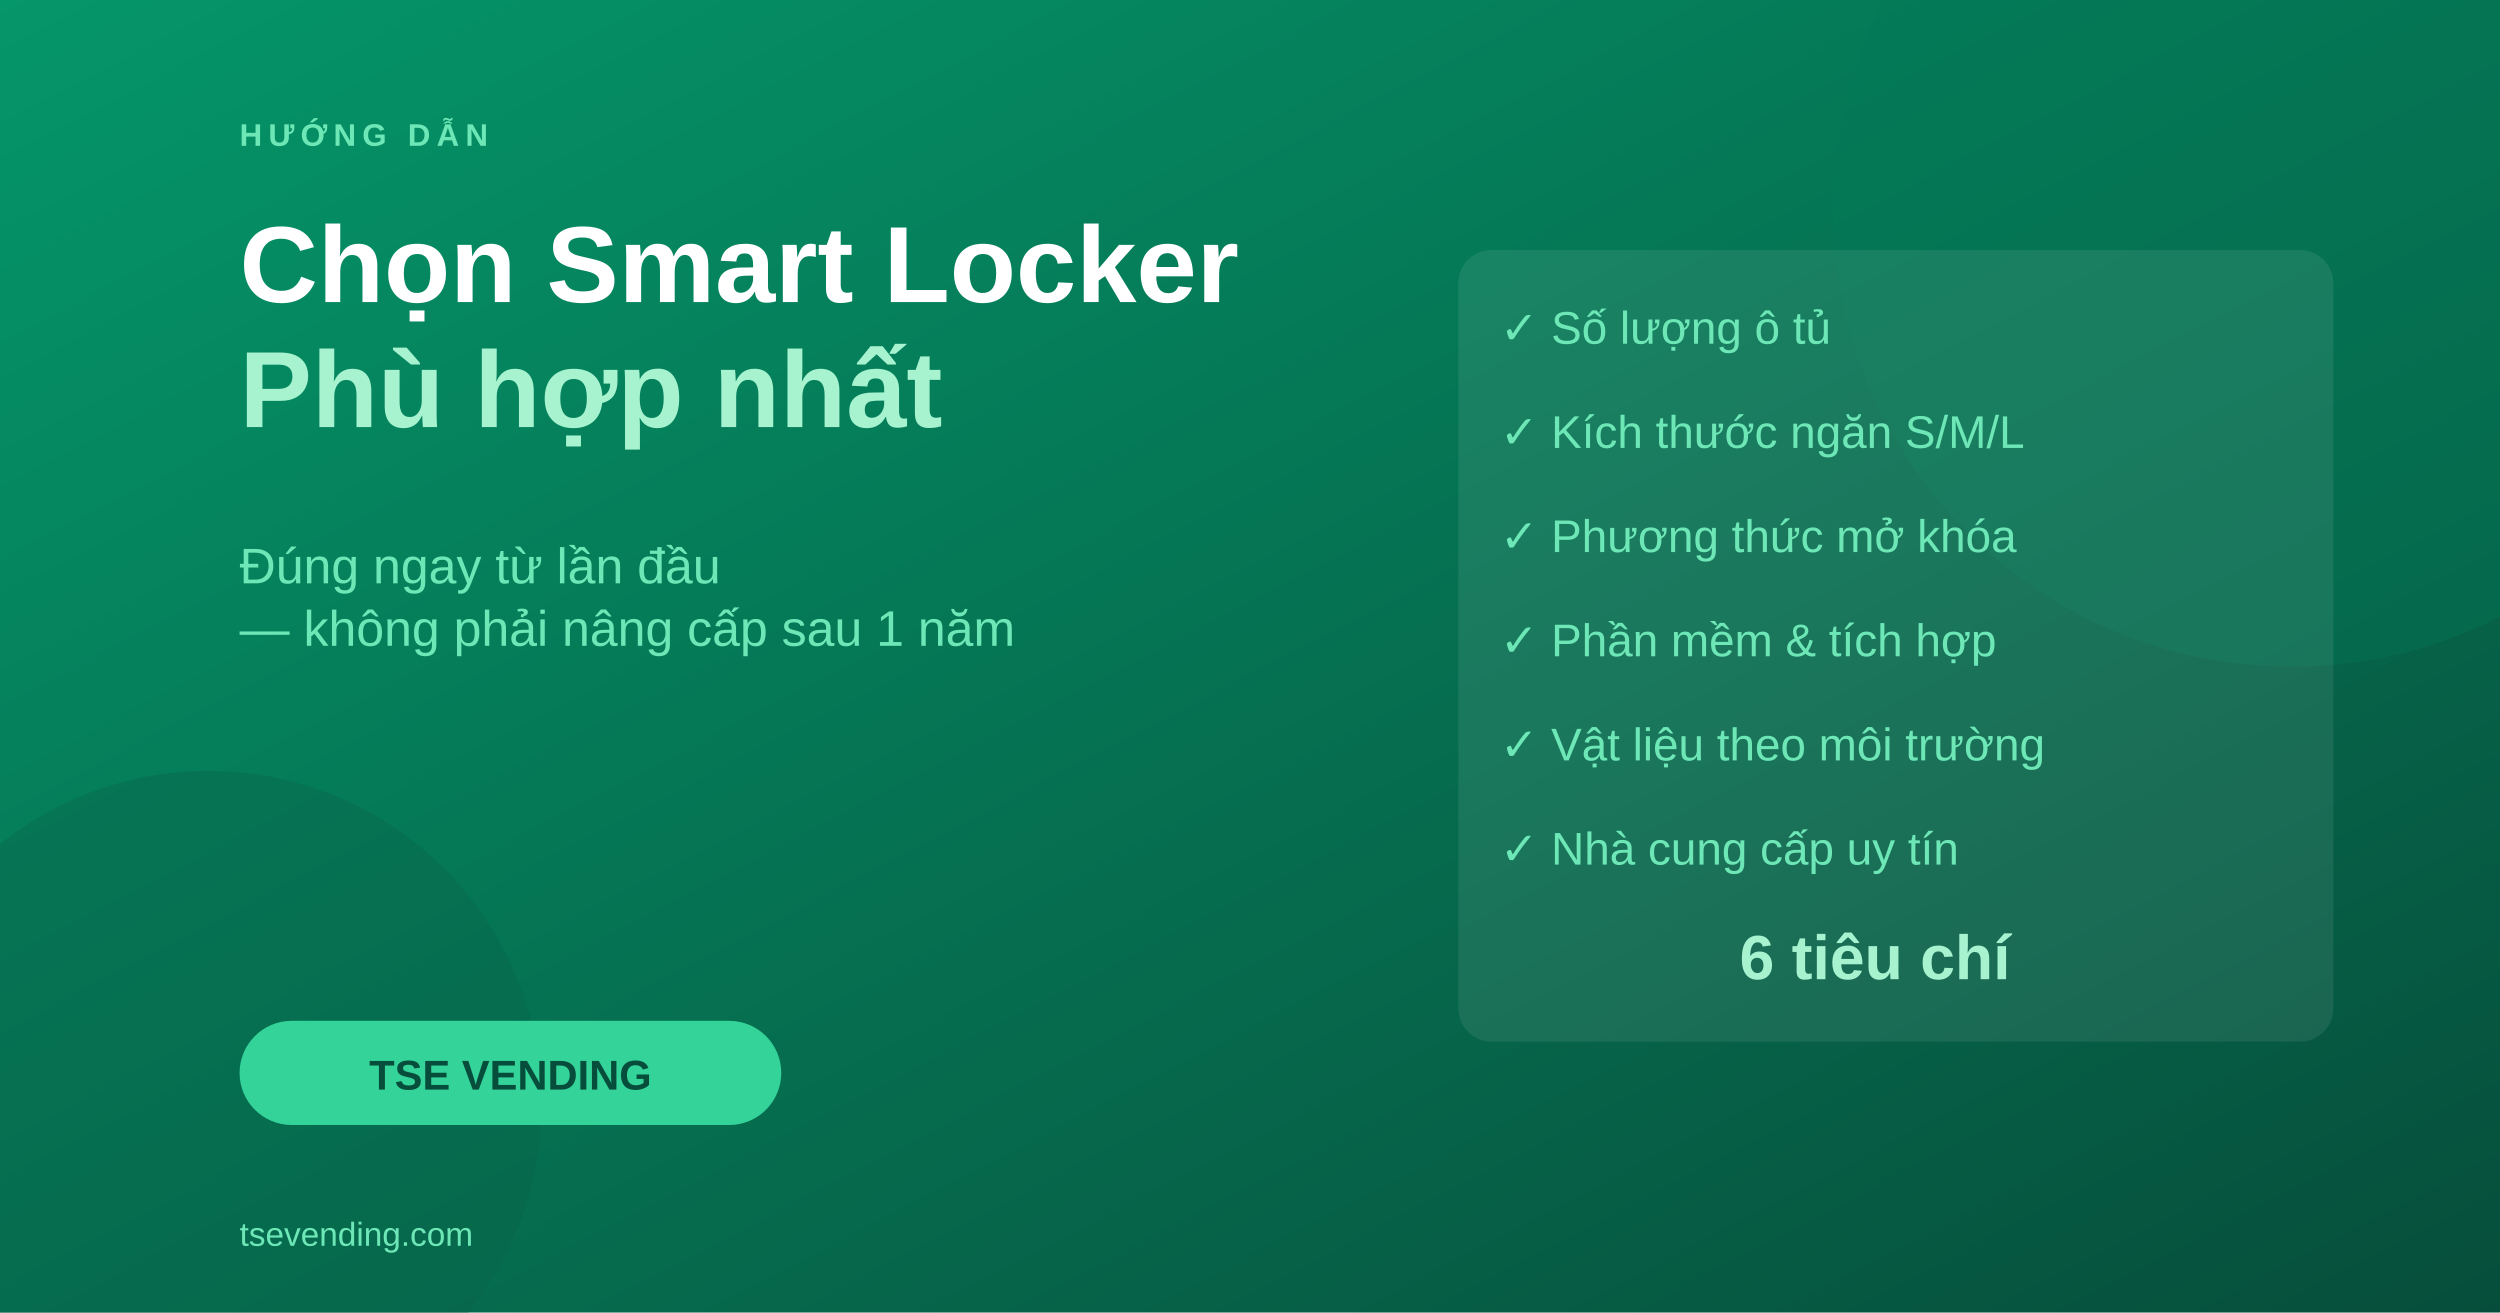
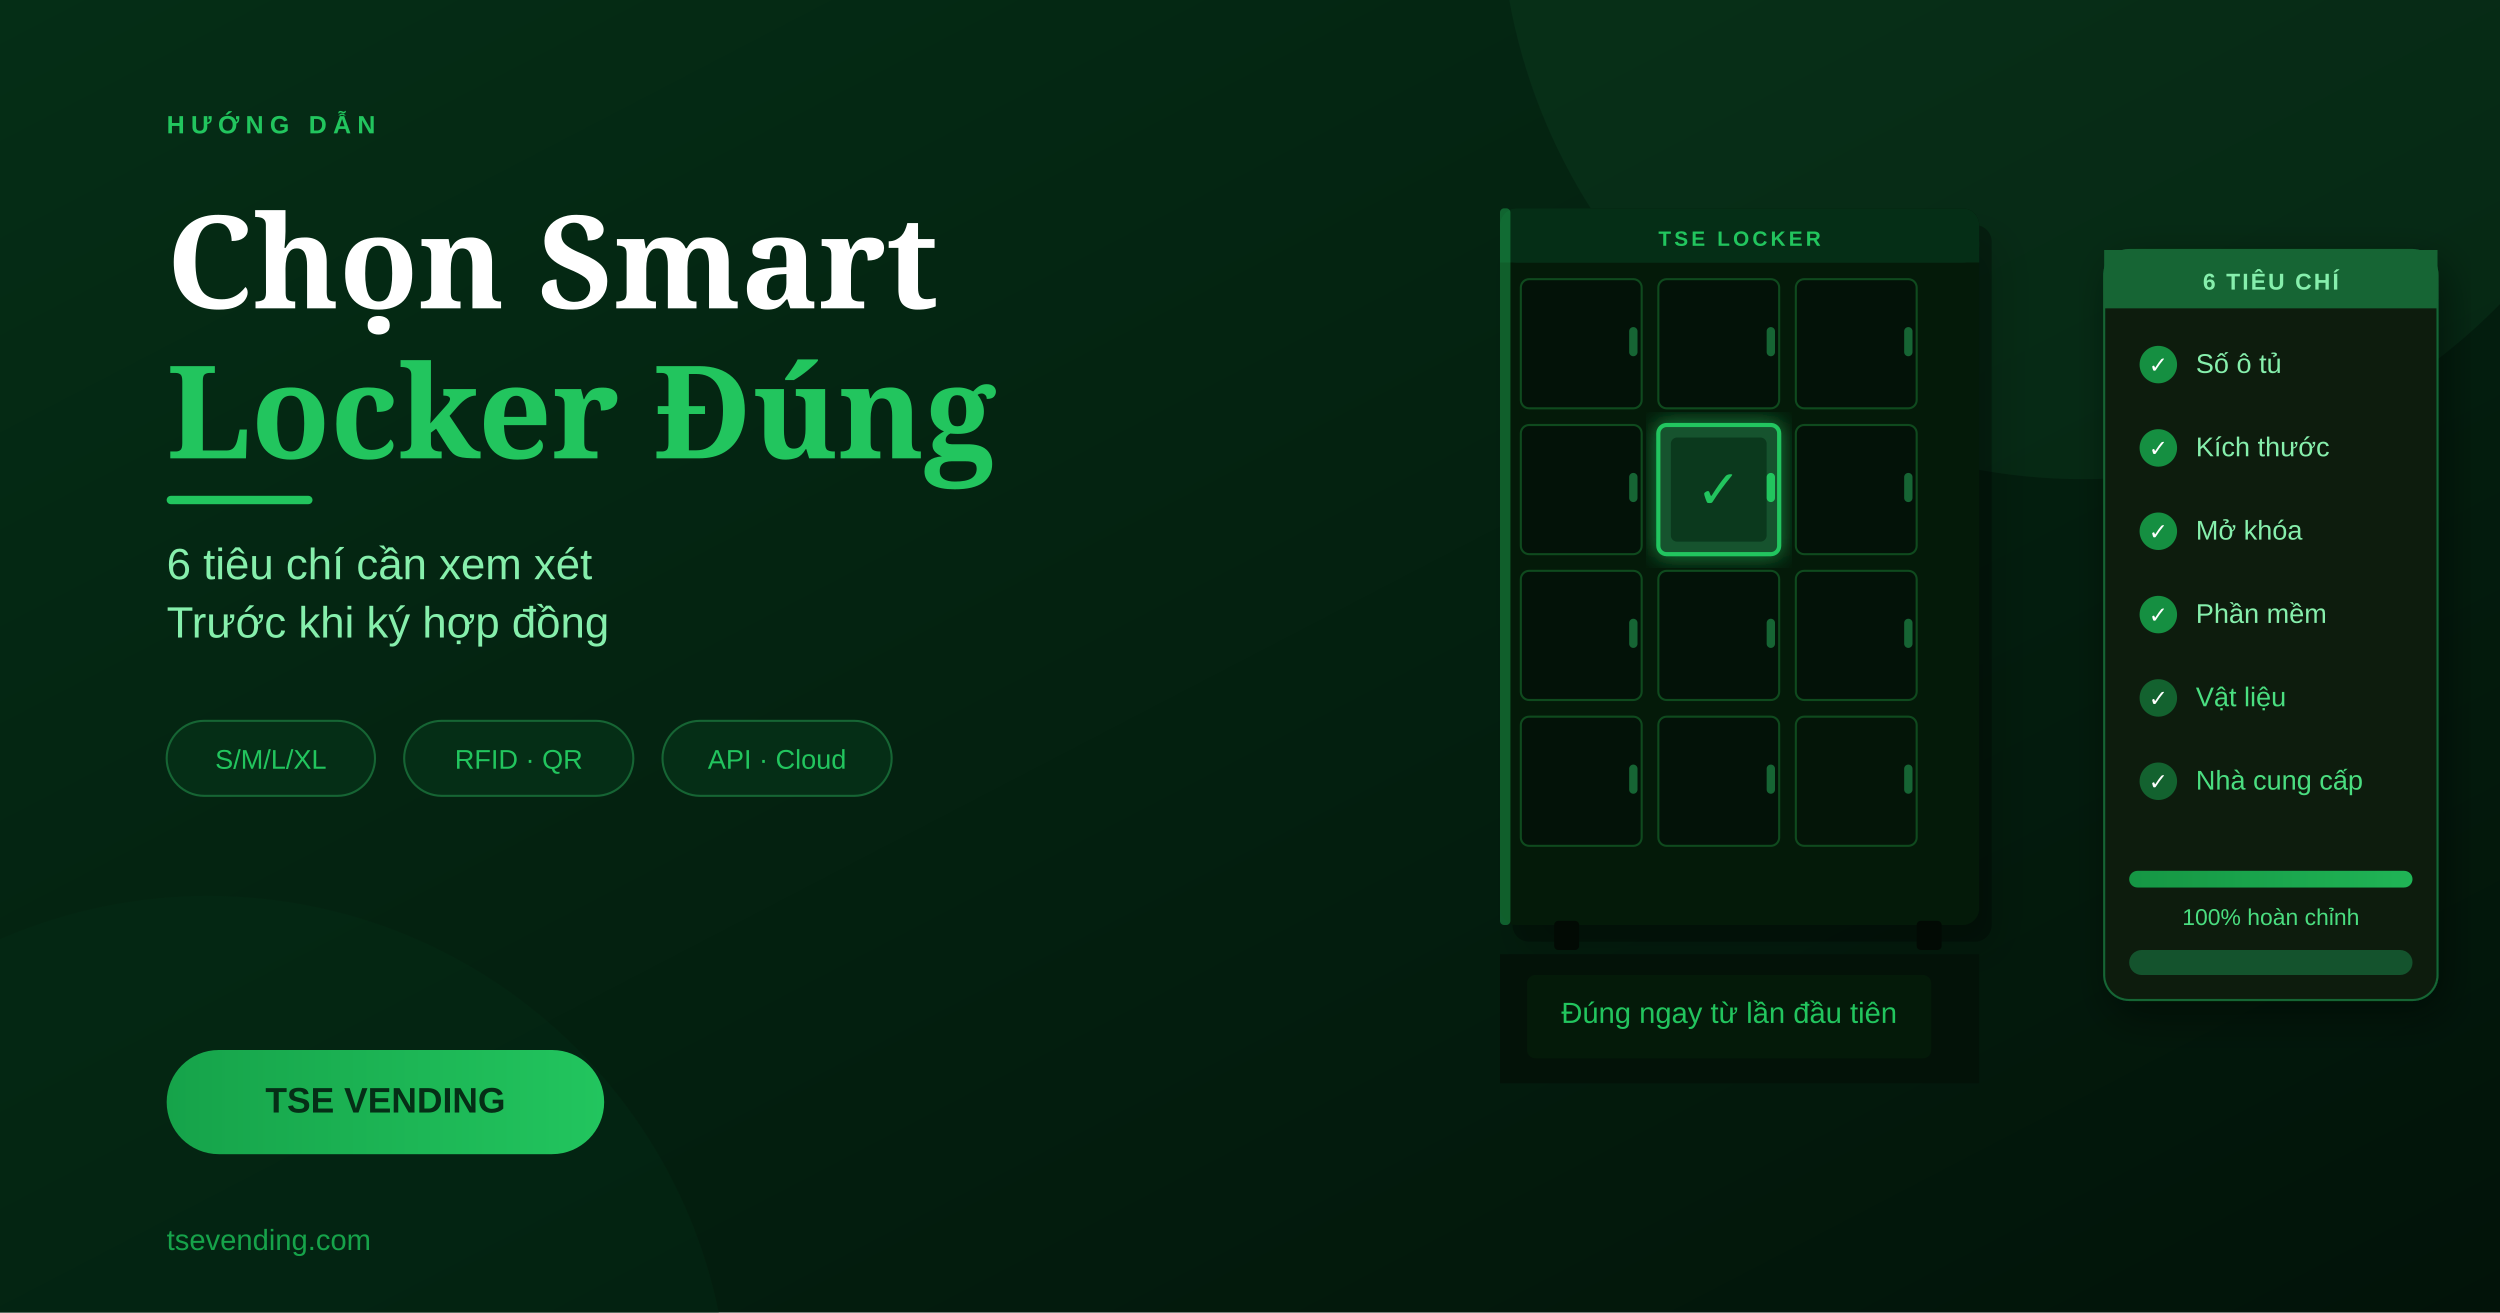
<svg xmlns="http://www.w3.org/2000/svg" width="1200" height="630" viewBox="0 0 1200 630">
  <defs>
    <linearGradient id="bg" x1="0%" y1="0%" x2="100%" y2="100%">
-       <stop offset="0%" style="stop-color:#059669" />
-       <stop offset="100%" style="stop-color:#064e3b" />
+       <stop offset="0%" stop-color="#052e16" />
+       <stop offset="100%" stop-color="#021309" />
    </linearGradient>
+     <linearGradient id="grn" x1="0%" y1="0%" x2="100%" y2="0%">
+       <stop offset="0%" stop-color="#16a34a" />
+       <stop offset="100%" stop-color="#22c55e" />
+     </linearGradient>
+     <filter id="glow">
+       <feGaussianBlur stdDeviation="5" result="b" />
+       <feMerge>
+         <feMergeNode in="b" />
+         <feMergeNode in="SourceGraphic" />
+       </feMerge>
+     </filter>
+     <filter id="sh">
+       <feDropShadow dx="4" dy="7" stdDeviation="10" flood-color="#000" flood-opacity="0.45" />
+     </filter>
  </defs>
  <rect width="1200" height="630" fill="url(#bg)" />
-   <circle cx="1100" cy="100" r="220" fill="#047857" opacity="0.35" />
-   <circle cx="100" cy="530" r="160" fill="#065f46" opacity="0.3" />
-   <rect x="700" y="120" width="420" height="380" rx="16" fill="#ffffff" opacity="0.08" />
-   <text x="720" y="165" font-family="Arial,sans-serif" font-size="22" fill="#6ee7b7">✓  Số lượng ô tủ</text>
-   <text x="720" y="215" font-family="Arial,sans-serif" font-size="22" fill="#6ee7b7">✓  Kích thước ngăn S/M/L</text>
-   <text x="720" y="265" font-family="Arial,sans-serif" font-size="22" fill="#6ee7b7">✓  Phương thức mở khóa</text>
-   <text x="720" y="315" font-family="Arial,sans-serif" font-size="22" fill="#6ee7b7">✓  Phần mềm &amp; tích hợp</text>
-   <text x="720" y="365" font-family="Arial,sans-serif" font-size="22" fill="#6ee7b7">✓  Vật liệu theo môi trường</text>
-   <text x="720" y="415" font-family="Arial,sans-serif" font-size="22" fill="#6ee7b7">✓  Nhà cung cấp uy tín</text>
-   <text x="900" y="470" font-family="Arial,sans-serif" font-size="30" font-weight="700" fill="#a7f3d0" text-anchor="middle">6 tiêu chí</text>
-   <text x="115" y="70" font-family="Arial,sans-serif" font-size="15" font-weight="700" fill="#6ee7b7" letter-spacing="3">HƯỚNG DẪN</text>
-   <text x="115" y="145" font-family="Arial,sans-serif" font-size="52" font-weight="900" fill="#ffffff">Chọn Smart Locker</text>
-   <text x="115" y="205" font-family="Arial,sans-serif" font-size="52" font-weight="900" fill="#a7f3d0">Phù hợp nhất</text>
-   <text x="115" y="280" font-family="Arial,sans-serif" font-size="24" fill="#6ee7b7">Đúng ngay từ lần đầu</text>
-   <text x="115" y="310" font-family="Arial,sans-serif" font-size="24" fill="#6ee7b7">— không phải nâng cấp sau 1 năm</text>
-   <rect x="115" y="490" width="260" height="50" rx="25" fill="#34d399" />
-   <text x="245" y="523" font-family="Arial,sans-serif" font-size="20" font-weight="700" fill="#064e3b" text-anchor="middle">TSE VENDING</text>
-   <text x="115" y="598" font-family="Arial,sans-serif" font-size="16" fill="#6ee7b7">tsevending.com</text>
+   <circle cx="1000" cy="-50" r="280" fill="#14532d" opacity="0.2" />
+   <circle cx="100" cy="680" r="250" fill="#052e16" opacity="0.3" />
+   <rect x="1010" y="120" width="160" height="360" rx="12" fill="#071f0d" stroke="#166534" stroke-width="1" filter="url(#sh)" />
+   <rect x="1010" y="120" width="160" height="28" rx="12 12 0 0" fill="#166534" />
+   <text x="1090" y="139" font-family="Arial,sans-serif" font-size="11" font-weight="700" fill="#86efac" text-anchor="middle" letter-spacing="1">6 TIÊU CHÍ</text>
+   <circle cx="1036" cy="175" r="9" fill="#16a34a" opacity="0.85" />
+   <text x="1036" y="179" font-family="Arial,sans-serif" font-size="11" fill="#fff" text-anchor="middle" font-weight="700">✓</text>
+   <text x="1054" y="179" font-family="Arial,sans-serif" font-size="13" fill="#86efac">Số ô tủ</text>
+   <circle cx="1036" cy="215" r="9" fill="#16a34a" opacity="0.85" />
+   <text x="1036" y="219" font-family="Arial,sans-serif" font-size="11" fill="#fff" text-anchor="middle" font-weight="700">✓</text>
+   <text x="1054" y="219" font-family="Arial,sans-serif" font-size="13" fill="#86efac">Kích thước</text>
+   <circle cx="1036" cy="255" r="9" fill="#16a34a" opacity="0.85" />
+   <text x="1036" y="259" font-family="Arial,sans-serif" font-size="11" fill="#fff" text-anchor="middle" font-weight="700">✓</text>
+   <text x="1054" y="259" font-family="Arial,sans-serif" font-size="13" fill="#86efac">Mở khóa</text>
+   <circle cx="1036" cy="295" r="9" fill="#16a34a" opacity="0.85" />
+   <text x="1036" y="299" font-family="Arial,sans-serif" font-size="11" fill="#fff" text-anchor="middle" font-weight="700">✓</text>
+   <text x="1054" y="299" font-family="Arial,sans-serif" font-size="13" fill="#86efac">Phần mềm</text>
+   <circle cx="1036" cy="335" r="9" fill="#15803d" opacity="0.7" />
+   <text x="1036" y="339" font-family="Arial,sans-serif" font-size="11" fill="#fff" text-anchor="middle" font-weight="700">✓</text>
+   <text x="1054" y="339" font-family="Arial,sans-serif" font-size="13" fill="#4ade80">Vật liệu</text>
+   <circle cx="1036" cy="375" r="9" fill="#15803d" opacity="0.7" />
+   <text x="1036" y="379" font-family="Arial,sans-serif" font-size="11" fill="#fff" text-anchor="middle" font-weight="700">✓</text>
+   <text x="1054" y="379" font-family="Arial,sans-serif" font-size="13" fill="#4ade80">Nhà cung cấp</text>
+   <rect x="1022" y="418" width="136" height="8" rx="4" fill="#071f0d" />
+   <rect x="1022" y="418" width="136" height="8" rx="4" fill="url(#grn)" opacity="0.9" />
+   <text x="1090" y="444" font-family="Arial,sans-serif" font-size="11" fill="#4ade80" text-anchor="middle">100% hoàn chỉnh</text>
+   <rect x="1022" y="456" width="136" height="12" rx="6" fill="#14532d" />
+   <rect x="1090" y="466" width="0" height="0" />
+   <rect x="726" y="108" width="230" height="344" rx="8" fill="rgba(0,0,0,0.3)" filter="url(#sh)" />
+   <rect x="720" y="100" width="230" height="344" rx="8" fill="#041a09" />
+   <rect x="720" y="100" width="230" height="26" rx="8" fill="#052e16" />
+   <rect x="720" y="116" width="230" height="10" fill="#052e16" />
+   <rect x="720" y="100" width="5" height="344" rx="2" fill="#22c55e" opacity="0.4" />
+   <text x="835" y="118" font-family="Arial,sans-serif" font-size="10" fill="#22c55e" text-anchor="middle" letter-spacing="1.5" font-weight="700">TSE LOCKER</text>
+   <rect x="730" y="134" width="58" height="62" rx="4" fill="#031208" stroke="#0f4a1e" stroke-width="1" />
+   <rect x="782" y="157" width="4" height="14" rx="2" fill="#166534" />
+   <rect x="730" y="204" width="58" height="62" rx="4" fill="#031208" stroke="#0f4a1e" stroke-width="1" />
+   <rect x="782" y="227" width="4" height="14" rx="2" fill="#166534" />
+   <rect x="730" y="274" width="58" height="62" rx="4" fill="#031208" stroke="#0f4a1e" stroke-width="1" />
+   <rect x="782" y="297" width="4" height="14" rx="2" fill="#166534" />
+   <rect x="730" y="344" width="58" height="62" rx="4" fill="#031208" stroke="#0f4a1e" stroke-width="1" />
+   <rect x="782" y="367" width="4" height="14" rx="2" fill="#166534" />
+   <rect x="796" y="134" width="58" height="62" rx="4" fill="#031208" stroke="#0f4a1e" stroke-width="1" />
+   <rect x="848" y="157" width="4" height="14" rx="2" fill="#166534" />
+   <rect x="796" y="204" width="58" height="62" rx="4" fill="#14532d" stroke="#22c55e" stroke-width="2" filter="url(#glow)" />
+   <rect x="802" y="210" width="46" height="50" rx="3" fill="#052e16" opacity="0.7" />
+   <rect x="848" y="227" width="4" height="14" rx="2" fill="#22c55e" />
+   <text x="825" y="244" font-family="Arial,sans-serif" font-size="26" fill="#22c55e" text-anchor="middle" font-weight="900">✓</text>
+   <rect x="796" y="274" width="58" height="62" rx="4" fill="#031208" stroke="#0f4a1e" stroke-width="1" />
+   <rect x="848" y="297" width="4" height="14" rx="2" fill="#166534" />
+   <rect x="796" y="344" width="58" height="62" rx="4" fill="#031208" stroke="#0f4a1e" stroke-width="1" />
+   <rect x="848" y="367" width="4" height="14" rx="2" fill="#166534" />
+   <rect x="862" y="134" width="58" height="62" rx="4" fill="#031208" stroke="#0f4a1e" stroke-width="1" />
+   <rect x="914" y="157" width="4" height="14" rx="2" fill="#166534" />
+   <rect x="862" y="204" width="58" height="62" rx="4" fill="#031208" stroke="#0f4a1e" stroke-width="1" />
+   <rect x="914" y="227" width="4" height="14" rx="2" fill="#166534" />
+   <rect x="862" y="274" width="58" height="62" rx="4" fill="#031208" stroke="#0f4a1e" stroke-width="1" />
+   <rect x="914" y="297" width="4" height="14" rx="2" fill="#166534" />
+   <rect x="862" y="344" width="58" height="62" rx="4" fill="#041508" stroke="#0f4a1e" stroke-width="1" />
+   <rect x="914" y="367" width="4" height="14" rx="2" fill="#166534" />
+   <rect x="746" y="442" width="12" height="14" rx="2" fill="#020a04" />
+   <rect x="920" y="442" width="12" height="14" rx="2" fill="#020a04" />
+   <rect x="720" y="458" width="230" height="62" rx="0 0 8 8" fill="#031208" />
+   <rect x="733" y="468" width="194" height="40" rx="4" fill="#041a09" />
+   <text x="830" y="491" font-family="Arial,sans-serif" font-size="14" fill="#22c55e" text-anchor="middle">Đúng ngay từ lần đầu tiên</text>
+   <text x="80" y="64" font-family="Arial,sans-serif" font-size="12" font-weight="700" fill="#22c55e" letter-spacing="3">HƯỚNG DẪN</text>
+   <text x="80" y="148" font-family="Georgia,serif" font-size="62" font-weight="900" fill="#fff">Chọn Smart</text>
+   <text x="80" y="220" font-family="Georgia,serif" font-size="62" font-weight="900" fill="#22c55e">Locker Đúng</text>
+   <rect x="80" y="238" width="70" height="4" rx="2" fill="#22c55e" />
+   <text x="80" y="278" font-family="Arial,sans-serif" font-size="21" fill="#86efac">6 tiêu chí cần xem xét</text>
+   <text x="80" y="306" font-family="Arial,sans-serif" font-size="21" fill="#86efac">Trước khi ký hợp đồng</text>
+   <rect x="80" y="346" width="100" height="36" rx="18" fill="#052e16" stroke="#166534" stroke-width="1" />
+   <text x="130" y="369" font-family="Arial,sans-serif" font-size="13" fill="#22c55e" text-anchor="middle">S/M/L/XL</text>
+   <rect x="194" y="346" width="110" height="36" rx="18" fill="#052e16" stroke="#166534" stroke-width="1" />
+   <text x="249" y="369" font-family="Arial,sans-serif" font-size="13" fill="#22c55e" text-anchor="middle">RFID · QR</text>
+   <rect x="318" y="346" width="110" height="36" rx="18" fill="#052e16" stroke="#166534" stroke-width="1" />
+   <text x="373" y="369" font-family="Arial,sans-serif" font-size="13" fill="#22c55e" text-anchor="middle">API · Cloud</text>
+   <rect x="80" y="504" width="210" height="50" rx="25" fill="url(#grn)" />
+   <text x="185" y="534" font-family="Arial,sans-serif" font-size="17" font-weight="800" fill="#052e16" text-anchor="middle">TSE VENDING</text>
+   <text x="80" y="600" font-family="Arial,sans-serif" font-size="14" fill="#16a34a">tsevending.com</text>
</svg>
